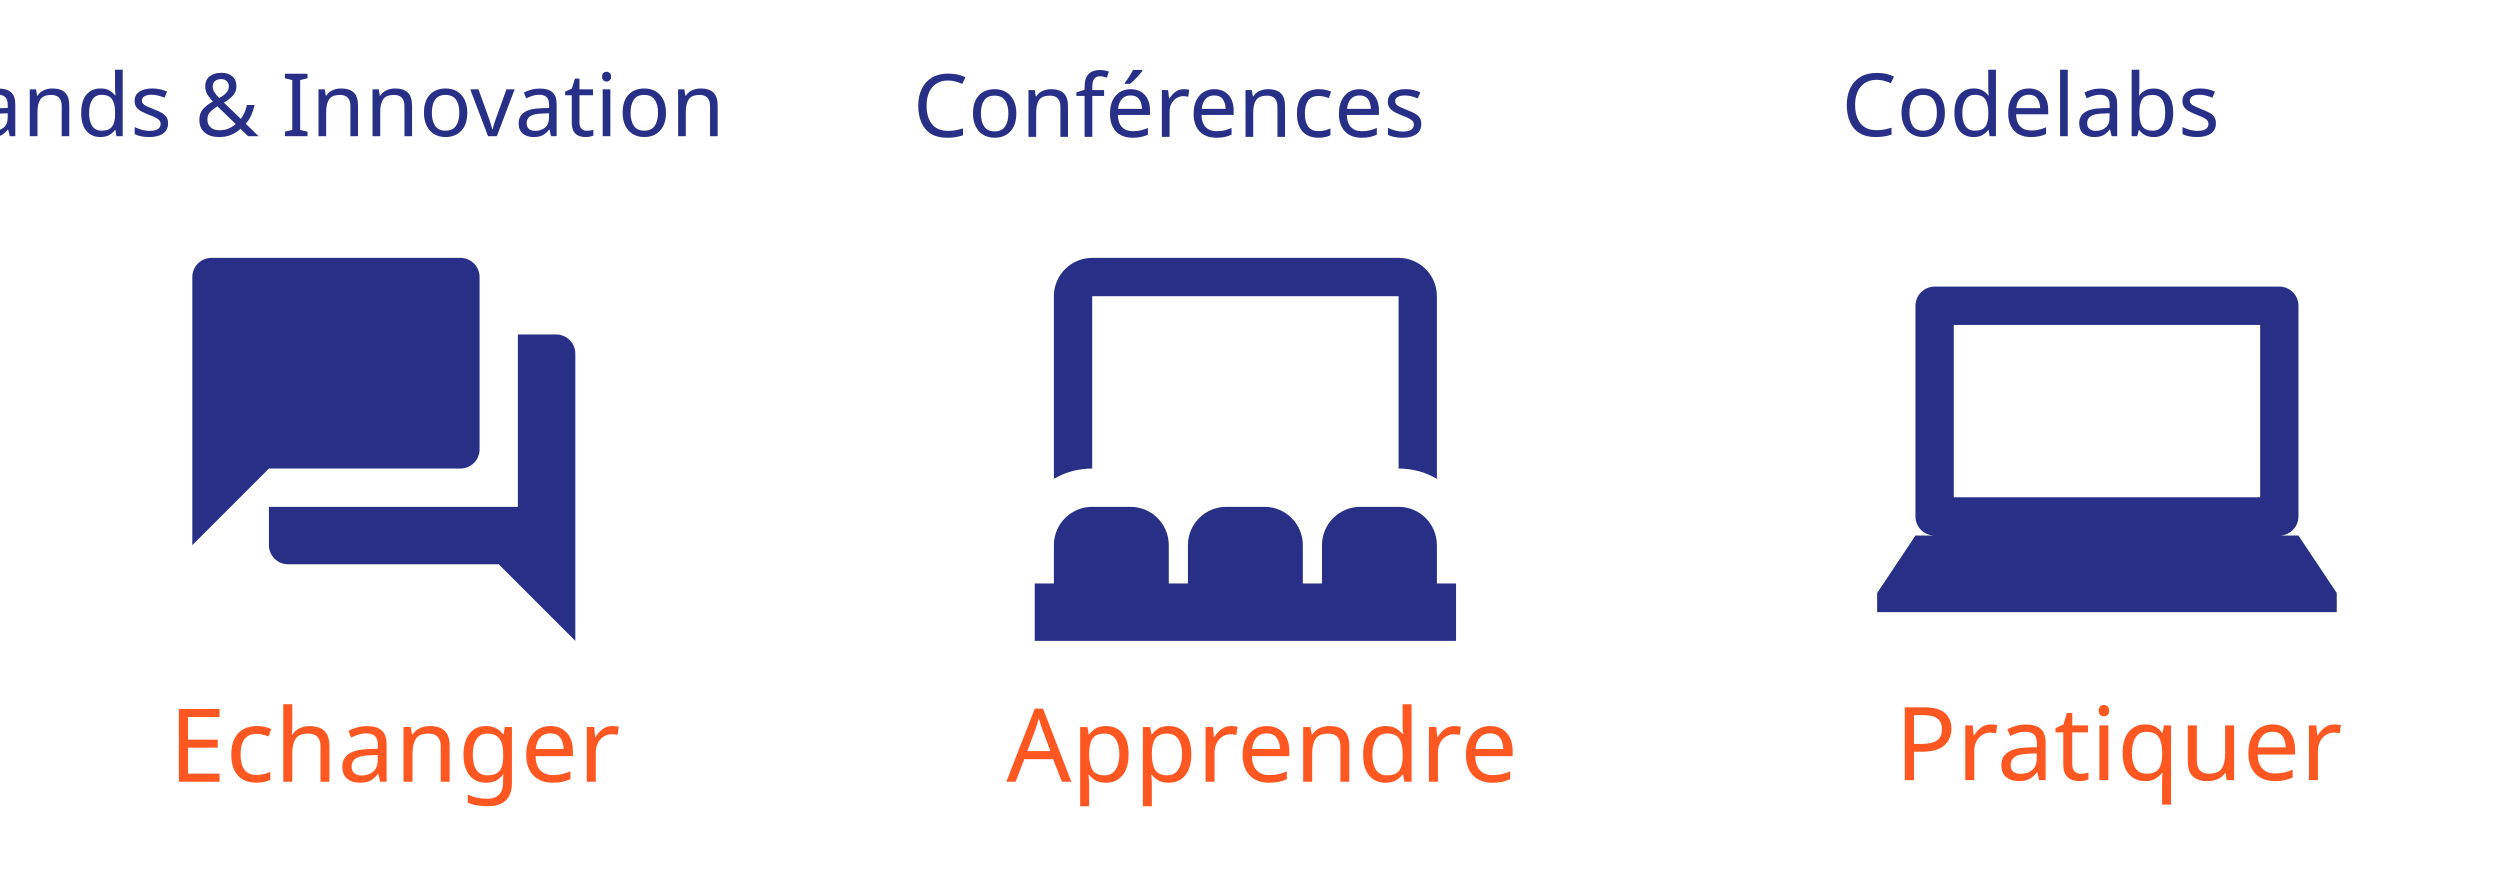
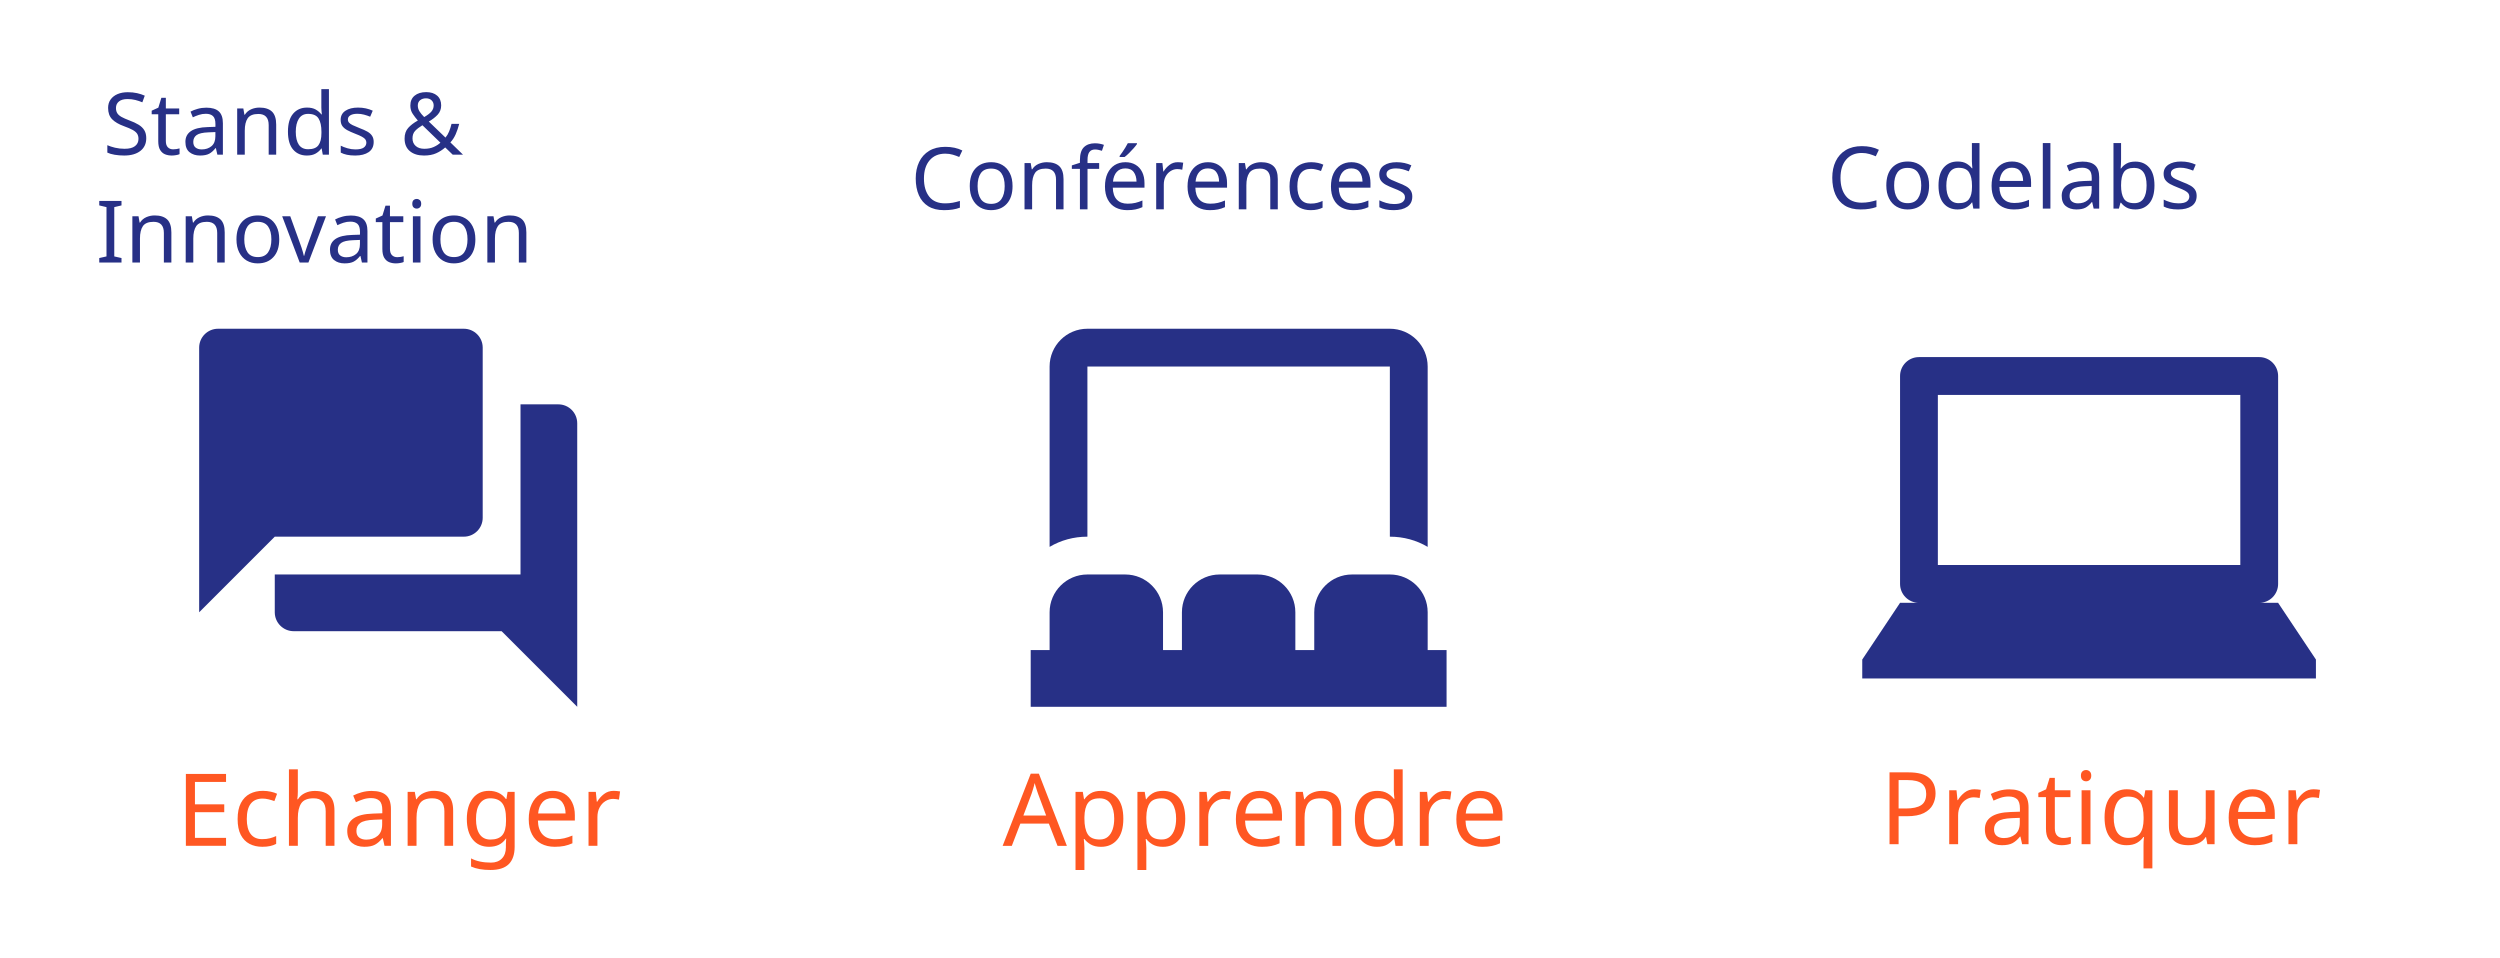
- <svg xmlns="http://www.w3.org/2000/svg" version="1.1" width="858" height="300" viewBox="0 0 858 300" id="svg4146">
+ <svg xmlns="http://www.w3.org/2000/svg" id="svg4146" viewBox="0 0 869.217 333.076" height="333.076" width="869.217" version="1.1">
  <defs id="defs4152" />
-   <g id="g4812" transform="translate(0,169.2753)">
-     <path id="path4148" d="m 663.955,-70.912 118.303,0 a 6.572,6.572 0 0 1 6.572,6.572 l 0,72.296 a 6.572,6.572 0 0 1 -6.572,6.572 l 6.572,0 13.145,19.717 0,6.572 -157.737,0 0,-6.572 13.145,-19.717 6.572,0 A 6.572,6.572 0 0 1 657.383,7.957 l 0,-72.296 a 6.572,6.572 0 0 1 6.572,-6.572 m 6.572,13.145 0,59.152 105.158,0 0,-59.152 -105.158,0 z" style="fill:#1a237f;fill-opacity:0.941" />
-     <path d="m 374.837,4.671 13.145,0 c 7.26,-2e-5 13.145,5.885 13.145,13.145 l 0,13.145 6.572,0 0,-13.145 c 2e-5,-7.26 5.885,-13.145 13.145,-13.145 l 13.145,0 c 7.26,10e-6 13.145,5.885 13.145,13.145 l 0,13.145 6.572,0 0,-13.145 c 2e-5,-7.26 5.885,-13.145 13.145,-13.145 l 13.145,0 c 7.26,10e-6 13.145,5.885 13.145,13.145 l 0,13.145 6.572,0 0,19.717 -144.593,0 0,-19.717 6.572,0 0,-13.145 c 10e-6,-7.26 5.885,-13.145 13.145,-13.145 m 0,-85.441 105.158,0 c 7.26,1e-5 13.145,5.885 13.145,13.145 l 0,62.701 c -3.878,-2.3 -8.347,-3.549 -13.145,-3.549 l 0,-59.152 -105.158,0 0,59.152 c -4.798,0 -9.267,1.249 -13.145,3.549 l 0,-62.701 c 10e-6,-7.26 5.885,-13.145 13.145,-13.145 z" id="path4698" style="fill:#1a237f;fill-opacity:0.941" />
-     <path d="m 164.588,-15.046 0,-59.151 a 6.572,6.572 0 0 0 -6.572,-6.572 l -85.441,0 a 6.572,6.572 0 0 0 -6.572,6.572 l 0,92.013 26.29,-26.29 65.724,0 a 6.572,6.572 0 0 0 6.572,-6.572 m 26.29,-39.434 -13.145,0 0,59.151 -85.441,0 0,13.145 a 6.572,6.572 0 0 0 6.572,6.572 l 72.296,0 26.29,26.29 0,-98.586 a 6.572,6.572 0 0 0 -6.572,-6.572 z" id="path4709" style="fill:#1a237f;fill-opacity:0.941" />
-     <text id="text4723" y="99.008" x="57.994" style="font-style:normal;font-weight:normal;font-size:40px;line-height:125%;font-family:sans-serif;letter-spacing:0px;word-spacing:0px;fill:#ff5722;fill-opacity:1;stroke:none;stroke-width:1px;stroke-linecap:butt;stroke-linejoin:miter;stroke-opacity:1" xml:space="preserve">
-       <tspan style="font-style:normal;font-variant:normal;font-weight:normal;font-stretch:normal;font-size:35px;font-family:'Didact Gothic';-inkscape-font-specification:'Didact Gothic';fill:#ff5722;fill-opacity:1" y="99.008" x="57.994" id="tspan4725">Echanger</tspan>
+   <g transform="translate(3.241096,195.0681)" id="g4812">
+     <path style="fill:#1a237f;fill-opacity:0.941" d="m 663.955,-70.912 118.303,0 a 6.572,6.572 0 0 1 6.572,6.572 l 0,72.296 a 6.572,6.572 0 0 1 -6.572,6.572 l 6.572,0 13.145,19.717 0,6.572 -157.737,0 0,-6.572 13.145,-19.717 6.572,0 A 6.572,6.572 0 0 1 657.383,7.957 l 0,-72.296 a 6.572,6.572 0 0 1 6.572,-6.572 m 6.572,13.145 0,59.152 105.158,0 0,-59.152 -105.158,0 z" id="path4148" />
+     <path style="fill:#1a237f;fill-opacity:0.941" id="path4698" d="m 374.837,4.671 13.145,0 c 7.26,-2e-5 13.145,5.885 13.145,13.145 l 0,13.145 6.572,0 0,-13.145 c 2e-5,-7.26 5.885,-13.145 13.145,-13.145 l 13.145,0 c 7.26,10e-6 13.145,5.885 13.145,13.145 l 0,13.145 6.572,0 0,-13.145 c 2e-5,-7.26 5.885,-13.145 13.145,-13.145 l 13.145,0 c 7.26,10e-6 13.145,5.885 13.145,13.145 l 0,13.145 6.572,0 0,19.717 -144.593,0 0,-19.717 6.572,0 0,-13.145 c 10e-6,-7.26 5.885,-13.145 13.145,-13.145 m 0,-85.441 105.158,0 c 7.26,1e-5 13.145,5.885 13.145,13.145 l 0,62.701 c -3.878,-2.3 -8.347,-3.549 -13.145,-3.549 l 0,-59.152 -105.158,0 0,59.152 c -4.798,0 -9.267,1.249 -13.145,3.549 l 0,-62.701 c 10e-6,-7.26 5.885,-13.145 13.145,-13.145 z" />
+     <path style="fill:#1a237f;fill-opacity:0.941" id="path4709" d="m 164.588,-15.046 0,-59.151 a 6.572,6.572 0 0 0 -6.572,-6.572 l -85.441,0 a 6.572,6.572 0 0 0 -6.572,6.572 l 0,92.013 26.29,-26.29 65.724,0 a 6.572,6.572 0 0 0 6.572,-6.572 m 26.29,-39.434 -13.145,0 0,59.151 -85.441,0 0,13.145 a 6.572,6.572 0 0 0 6.572,6.572 l 72.296,0 26.29,26.29 0,-98.586 a 6.572,6.572 0 0 0 -6.572,-6.572 z" />
+     <text xml:space="preserve" style="font-style:normal;font-weight:normal;font-size:40px;line-height:125%;font-family:sans-serif;letter-spacing:0px;word-spacing:0px;fill:#ff5722;fill-opacity:1;stroke:none;stroke-width:1px;stroke-linecap:butt;stroke-linejoin:miter;stroke-opacity:1" x="57.994" y="99.008" id="text4723">
+       <tspan id="tspan4725" x="57.994" y="99.008" style="font-style:normal;font-variant:normal;font-weight:normal;font-stretch:normal;font-size:35px;font-family:'Didact Gothic';-inkscape-font-specification:'Didact Gothic';fill:#ff5722;fill-opacity:1">Echanger</tspan>
    </text>
-     <text xml:space="preserve" style="font-style:normal;font-weight:normal;font-size:40px;line-height:125%;font-family:sans-serif;letter-spacing:0px;word-spacing:0px;fill:#ff5722;fill-opacity:1;stroke:none;stroke-width:1px;stroke-linecap:butt;stroke-linejoin:miter;stroke-opacity:1" x="345.369" y="99.02" id="text4727">
-       <tspan id="tspan4729" x="345.369" y="99.02" style="font-style:normal;font-variant:normal;font-weight:normal;font-stretch:normal;font-size:35px;font-family:'Didact Gothic';-inkscape-font-specification:'Didact Gothic';fill:#ff5722;fill-opacity:1">Apprendre</tspan>
+     <text id="text4727" y="99.02" x="345.369" style="font-style:normal;font-weight:normal;font-size:40px;line-height:125%;font-family:sans-serif;letter-spacing:0px;word-spacing:0px;fill:#ff5722;fill-opacity:1;stroke:none;stroke-width:1px;stroke-linecap:butt;stroke-linejoin:miter;stroke-opacity:1" xml:space="preserve">
+       <tspan style="font-style:normal;font-variant:normal;font-weight:normal;font-stretch:normal;font-size:35px;font-family:'Didact Gothic';-inkscape-font-specification:'Didact Gothic';fill:#ff5722;fill-opacity:1" y="99.02" x="345.369" id="tspan4729">Apprendre</tspan>
    </text>
-     <text id="text4731" y="98.458" x="650.332" style="font-style:normal;font-weight:normal;font-size:40px;line-height:125%;font-family:sans-serif;letter-spacing:0px;word-spacing:0px;fill:#ff5722;fill-opacity:1;stroke:none;stroke-width:1px;stroke-linecap:butt;stroke-linejoin:miter;stroke-opacity:1" xml:space="preserve">
-       <tspan style="font-style:normal;font-variant:normal;font-weight:normal;font-stretch:normal;font-size:35px;font-family:'Didact Gothic';-inkscape-font-specification:'Didact Gothic';fill:#ff5722;fill-opacity:1" y="98.458" x="650.332" id="tspan4733">Pratiquer</tspan>
+     <text xml:space="preserve" style="font-style:normal;font-weight:normal;font-size:40px;line-height:125%;font-family:sans-serif;letter-spacing:0px;word-spacing:0px;fill:#ff5722;fill-opacity:1;stroke:none;stroke-width:1px;stroke-linecap:butt;stroke-linejoin:miter;stroke-opacity:1" x="650.332" y="98.458" id="text4731">
+       <tspan id="tspan4733" x="650.332" y="98.458" style="font-style:normal;font-variant:normal;font-weight:normal;font-stretch:normal;font-size:35px;font-family:'Didact Gothic';-inkscape-font-specification:'Didact Gothic';fill:#ff5722;fill-opacity:1">Pratiquer</tspan>
    </text>
-     <text id="text4749" y="-122.538" x="132.133" style="font-style:normal;font-weight:normal;font-size:40px;line-height:125%;font-family:sans-serif;letter-spacing:0px;word-spacing:0px;fill:#1a237f;fill-opacity:0.941;stroke:none;stroke-width:1px;stroke-linecap:butt;stroke-linejoin:miter;stroke-opacity:1" xml:space="preserve">
-       <tspan id="tspan4762" style="font-style:normal;font-variant:normal;font-weight:normal;font-stretch:normal;font-size:30px;font-family:'Didact Gothic';-inkscape-font-specification:'Didact Gothic';text-align:center;text-anchor:middle" y="-122.538" x="132.133">Stands &amp; Innovation</tspan>
+     <text xml:space="preserve" style="font-style:normal;font-weight:normal;font-size:40px;line-height:125%;font-family:sans-serif;letter-spacing:0px;word-spacing:0px;fill:#1a237f;fill-opacity:0.941;stroke:none;stroke-width:1px;stroke-linecap:butt;stroke-linejoin:miter;stroke-opacity:1" x="132.133" y="-141.288" id="text4749">
+       <tspan x="135.473" y="-141.288" style="font-style:normal;font-variant:normal;font-weight:normal;font-stretch:normal;font-size:30px;font-family:'Didact Gothic';-inkscape-font-specification:'Didact Gothic';text-align:center;text-anchor:middle" id="tspan4762">Stands &amp; </tspan>
+       <tspan id="tspan4294" x="132.133" y="-103.788" style="font-style:normal;font-variant:normal;font-weight:normal;font-stretch:normal;font-size:30px;font-family:'Didact Gothic';-inkscape-font-specification:'Didact Gothic';text-align:center;text-anchor:middle">Innovation</tspan>
    </text>
-     <text xml:space="preserve" style="font-style:normal;font-weight:normal;font-size:40px;line-height:125%;font-family:sans-serif;letter-spacing:0px;word-spacing:0px;fill:#1a237f;fill-opacity:0.941;stroke:none;stroke-width:1px;stroke-linecap:butt;stroke-linejoin:miter;stroke-opacity:1" x="427.234" y="-122.298" id="text4764">
-       <tspan x="427.234" y="-122.298" style="font-style:normal;font-variant:normal;font-weight:normal;font-stretch:normal;font-size:30px;font-family:'Didact Gothic';-inkscape-font-specification:'Didact Gothic';text-align:center;text-anchor:middle" id="tspan4768">Conférences</tspan>
+     <text id="text4764" y="-122.298" x="427.234" style="font-style:normal;font-weight:normal;font-size:40px;line-height:125%;font-family:sans-serif;letter-spacing:0px;word-spacing:0px;fill:#1a237f;fill-opacity:0.941;stroke:none;stroke-width:1px;stroke-linecap:butt;stroke-linejoin:miter;stroke-opacity:1" xml:space="preserve">
+       <tspan id="tspan4768" style="font-style:normal;font-variant:normal;font-weight:normal;font-stretch:normal;font-size:30px;font-family:'Didact Gothic';-inkscape-font-specification:'Didact Gothic';text-align:center;text-anchor:middle" y="-122.298" x="427.234">Conférences</tspan>
    </text>
-     <text id="text4772" y="-122.538" x="722.925" style="font-style:normal;font-weight:normal;font-size:40px;line-height:125%;font-family:sans-serif;letter-spacing:0px;word-spacing:0px;fill:#1a237f;fill-opacity:0.941;stroke:none;stroke-width:1px;stroke-linecap:butt;stroke-linejoin:miter;stroke-opacity:1" xml:space="preserve">
-       <tspan id="tspan4774" style="font-style:normal;font-variant:normal;font-weight:normal;font-stretch:normal;font-size:30px;font-family:'Didact Gothic';-inkscape-font-specification:'Didact Gothic';text-align:center;text-anchor:middle" y="-122.538" x="722.925">Codelabs</tspan>
+     <text xml:space="preserve" style="font-style:normal;font-weight:normal;font-size:40px;line-height:125%;font-family:sans-serif;letter-spacing:0px;word-spacing:0px;fill:#1a237f;fill-opacity:0.941;stroke:none;stroke-width:1px;stroke-linecap:butt;stroke-linejoin:miter;stroke-opacity:1" x="722.925" y="-122.538" id="text4772">
+       <tspan x="722.925" y="-122.538" style="font-style:normal;font-variant:normal;font-weight:normal;font-stretch:normal;font-size:30px;font-family:'Didact Gothic';-inkscape-font-specification:'Didact Gothic';text-align:center;text-anchor:middle" id="tspan4774">Codelabs</tspan>
+     </text>
+     <text id="text4288" y="-130.449" x="132.313" style="font-style:normal;font-weight:normal;font-size:40px;line-height:125%;font-family:sans-serif;letter-spacing:0px;word-spacing:0px;fill:#000000;fill-opacity:1;stroke:none;stroke-width:1px;stroke-linecap:butt;stroke-linejoin:miter;stroke-opacity:1" xml:space="preserve">
+       <tspan y="-130.449" x="132.313" id="tspan4290" />
+       <tspan id="tspan4292" y="-80.449" x="132.313" />
    </text>
  </g>
</svg>
